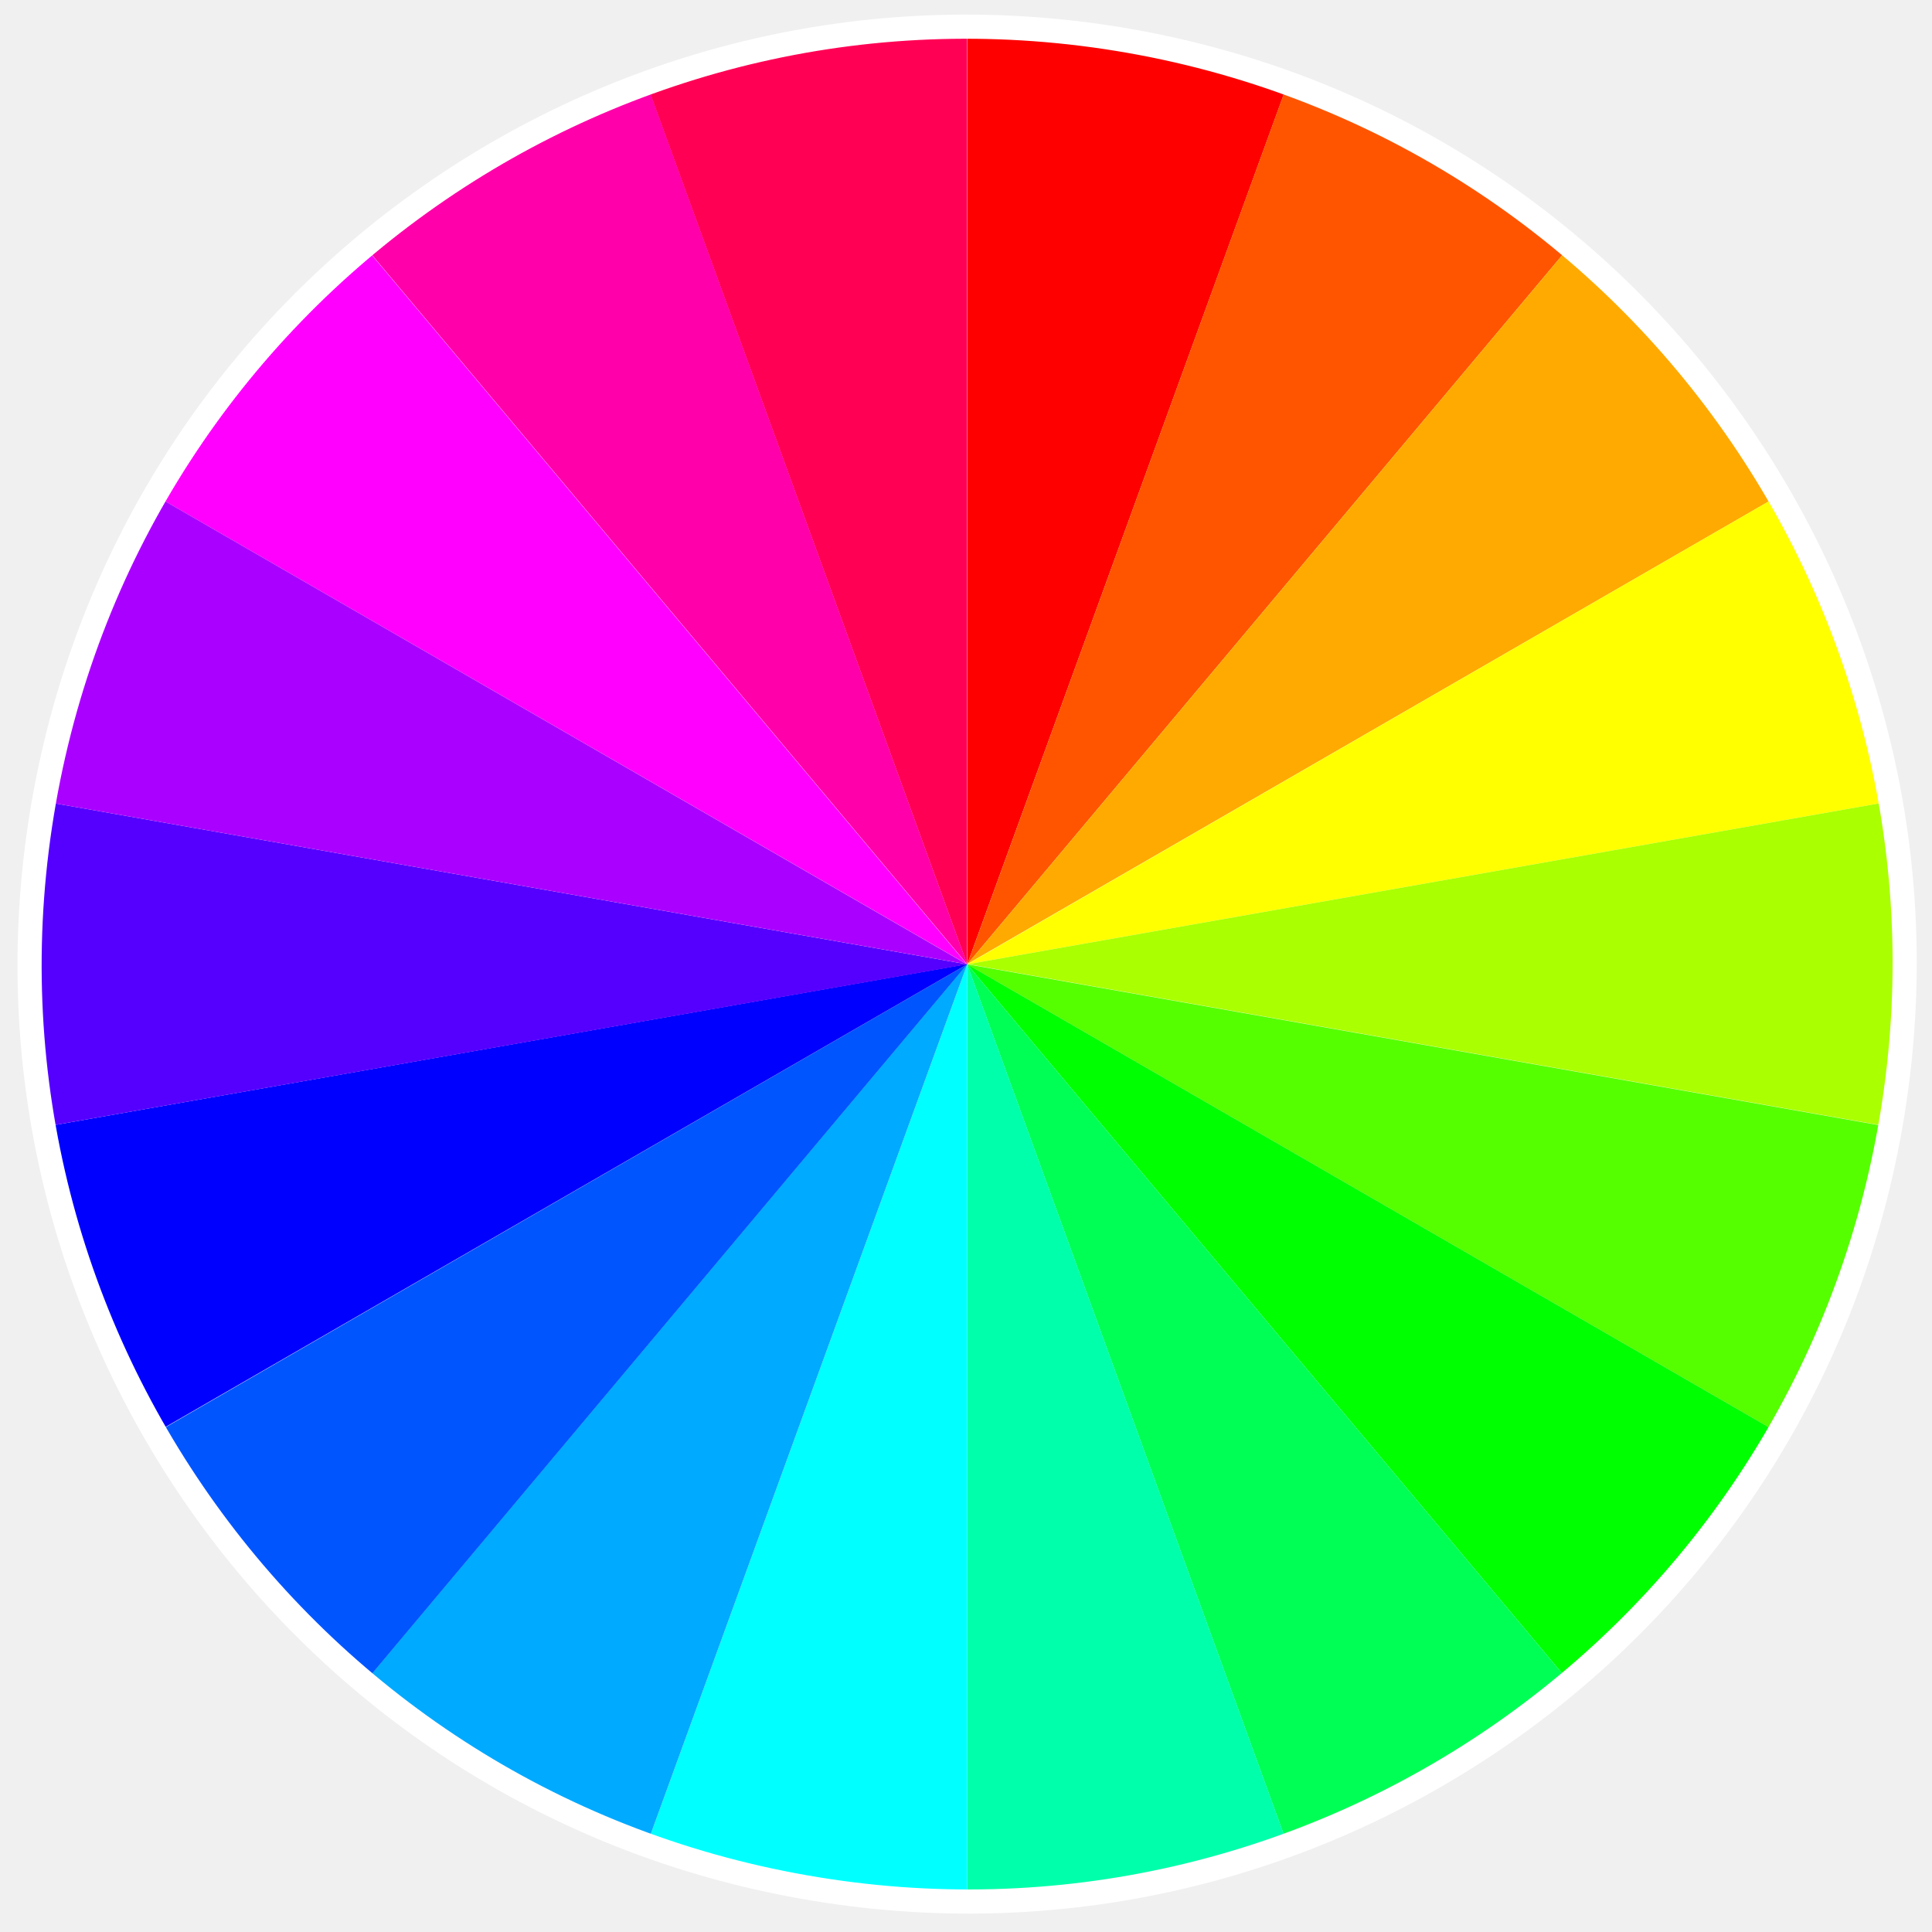
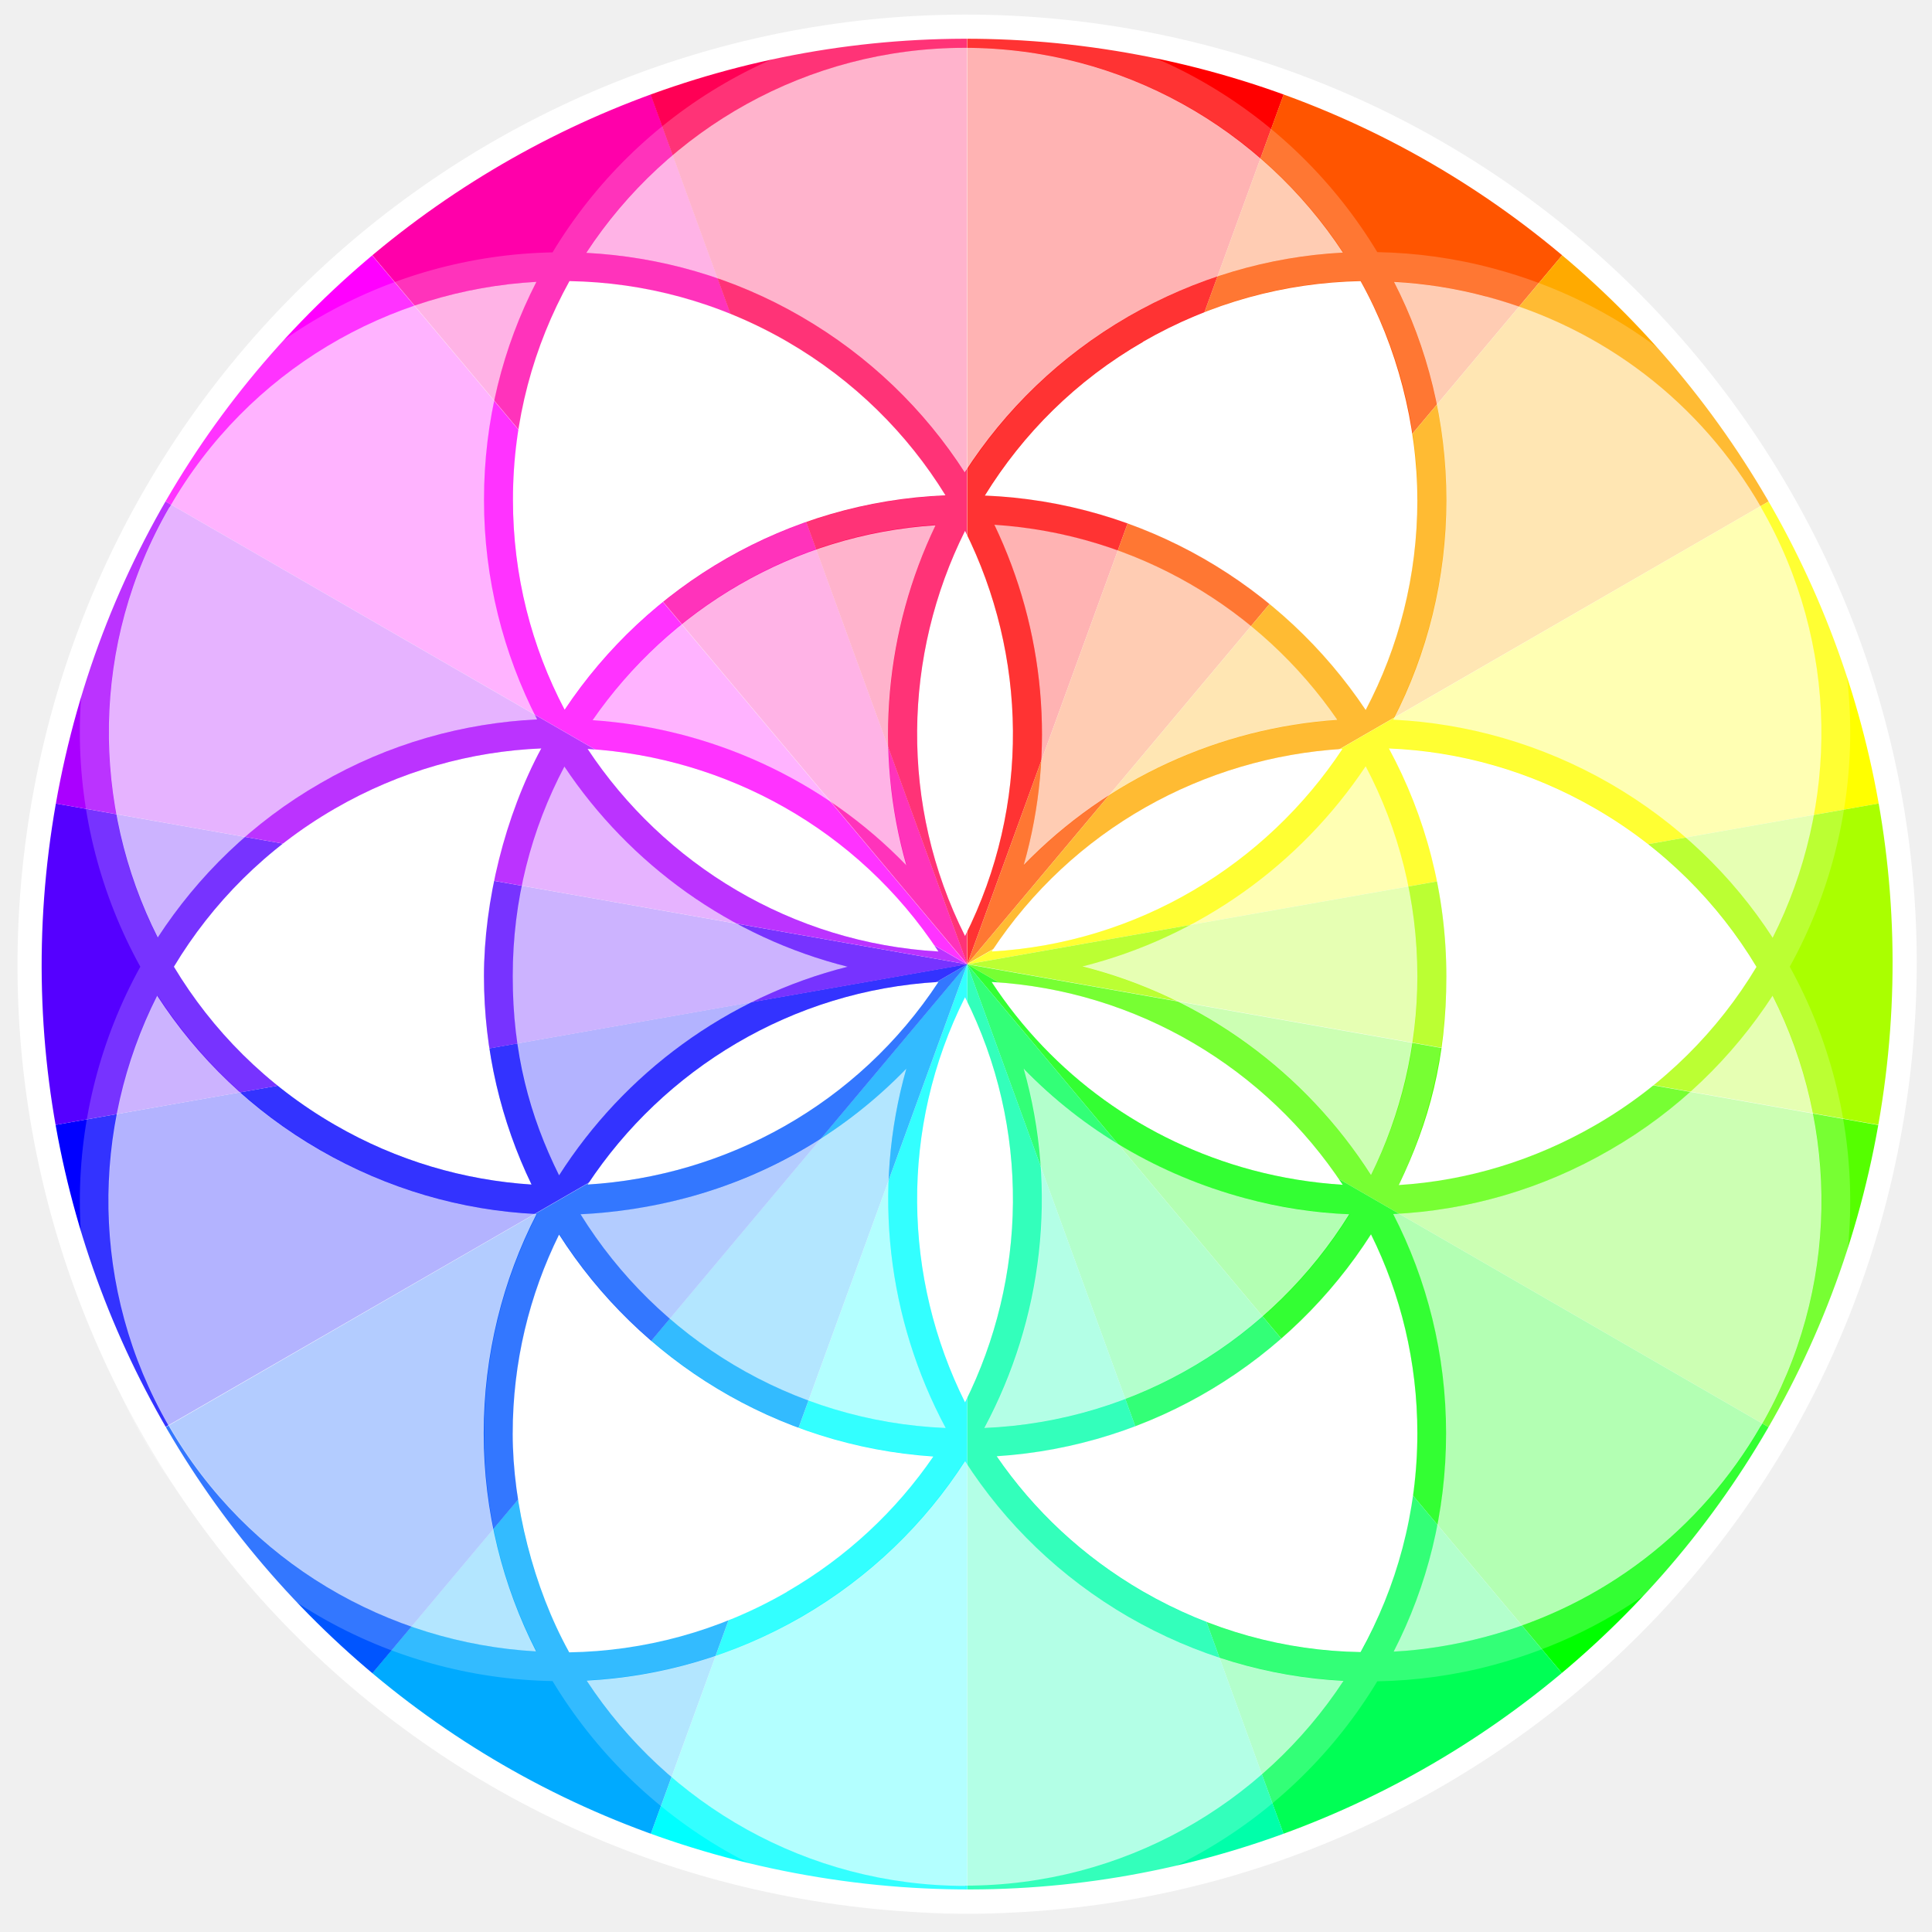
<svg xmlns="http://www.w3.org/2000/svg" version="1.1" viewBox="0 0 800 800">
  <defs>
    <style>
      .cls-1 {
        fill: #f50;
      }

      .cls-2 {
        fill: #f05;
      }

      .cls-3 {
        fill: #50f;
      }

      .cls-4 {
        fill: #fa0;
      }

      .cls-5 {
        fill: #0af;
      }

      .cls-6 {
        fill: #f0f;
      }

      .cls-7 {
        fill: lime;
      }

      .cls-8 {
+         opacity: .2;
+       }
+ 
+       .cls-8, .cls-9, .cls-10 {
+         fill: #fff;
+       }
+ 
+       .cls-9 {
+         opacity: .7;
+       }
+ 
+       .cls-11 {
        fill: blue;
      }

-       .cls-9 {
+       .cls-12 {
        fill: #05f;
      }

-       .cls-10 {
+       .cls-13 {
        fill: none;
        stroke: #fff;
        stroke-width: 10px;
      }

-       .cls-11 {
-         fill: #fff;
-       }
- 
-       .cls-12 {
+       .cls-14 {
        fill: #ff0;
      }

-       .cls-13 {
+       .cls-15 {
        fill: #f0a;
      }

-       .cls-14 {
+       .cls-16 {
        fill: #0f5;
      }

-       .cls-15 {
+       .cls-17 {
        fill: #a0f;
      }

-       .cls-16 {
+       .cls-18 {
        fill: red;
      }

-       .cls-17 {
+       .cls-19 {
        fill: aqua;
      }

-       .cls-18 {
+       .cls-20 {
        fill: #0fa;
      }

-       .cls-19 {
+       .cls-21 {
        fill: #af0;
      }

-       .cls-20 {
+       .cls-22 {
        fill: #5f0;
      }
    </style>
  </defs>
  <g>
    <g id="Layer_1">
-       <path class="cls-11" d="M467.9,17h0c211.1,37.2,352.1,238.5,314.8,449.6h0c-37.2,211.1-238.5,352.1-449.6,314.8h0C121.9,744.3-19,543,18.2,331.9h0C55.4,120.7,256.7-20.2,467.9,17Z" shape-rendering="auto" />
-       <g>
-         <path class="cls-6" d="M400.5,399.3L60.5,203c22.9-39.7,52.5-75,87.6-104.4l252.3,300.7Z" shape-rendering="optimizeQuality" />
-         <path class="cls-13" d="M400.5,399.3L148.2,98.6c35.1-29.4,75-52.5,118.1-68.2l134.2,368.8Z" shape-rendering="optimizeQuality" />
-         <path class="cls-2" d="M400.5,399.3L266.2,30.4c43-15.7,88.5-23.7,134.2-23.7v392.5Z" shape-rendering="optimizeQuality" />
-         <path class="cls-16" d="M400.5,399.3V6.8c45.8,0,91.2,8,134.2,23.7l-134.2,368.8Z" shape-rendering="optimizeQuality" />
-         <path class="cls-1" d="M400.5,399.3L534.7,30.4c43,15.7,83,38.7,118.1,68.2l-252.3,300.7Z" shape-rendering="optimizeQuality" />
-         <path class="cls-4" d="M400.5,399.3l252.3-300.7c35.1,29.4,64.7,64.8,87.6,104.4l-339.9,196.2Z" shape-rendering="optimizeQuality" />
-         <path class="cls-12" d="M400.5,399.3l339.9-196.3c22.9,39.7,38.7,83,46.6,128.1l-386.5,68.2Z" shape-rendering="optimizeQuality" />
-         <path class="cls-19" d="M400.5,399.3l386.5-68.2c7.9,45.1,7.9,91.2,0,136.3l-386.5-68.2Z" shape-rendering="optimizeQuality" />
-         <path class="cls-20" d="M400.5,399.3l386.5,68.2c-8,45.1-23.7,88.4-46.6,128.1l-339.9-196.3Z" shape-rendering="optimizeQuality" />
-         <path class="cls-7" d="M400.5,399.3l339.9,196.3c-22.9,39.7-52.5,75-87.6,104.4l-252.3-300.7Z" shape-rendering="optimizeQuality" />
-         <path class="cls-14" d="M400.5,399.3l252.3,300.7c-35.1,29.4-75,52.5-118.1,68.2l-134.2-368.8Z" shape-rendering="optimizeQuality" />
-         <path class="cls-18" d="M400.5,399.3l134.2,368.8c-43,15.7-88.5,23.7-134.2,23.7v-392.5Z" shape-rendering="optimizeQuality" />
-         <path class="cls-17" d="M400.5,399.3v392.5c-45.8,0-91.2-8-134.2-23.7l134.2-368.8Z" shape-rendering="optimizeQuality" />
-         <path class="cls-5" d="M400.5,399.3l-134.2,368.8c-43-15.7-83-38.7-118.1-68.2l252.3-300.7Z" shape-rendering="optimizeQuality" />
-         <path class="cls-9" d="M400.5,399.3l-252.3,300.7c-35.1-29.4-64.7-64.8-87.6-104.4l339.9-196.3Z" shape-rendering="optimizeQuality" />
-         <path class="cls-8" d="M400.5,399.3L60.5,595.5c-22.9-39.7-38.7-83-46.6-128.1l386.5-68.2Z" shape-rendering="optimizeQuality" />
-         <path class="cls-3" d="M400.5,399.3L13.9,467.4c-8-45.1-8-91.2,0-136.3l386.5,68.2Z" shape-rendering="optimizeQuality" />
-         <path class="cls-15" d="M400.5,399.3L13.9,331.1c8-45.1,23.7-88.4,46.6-128.1l339.9,196.3Z" shape-rendering="optimizeQuality" />
+       <g id="Layer_1-2" data-name="Layer_1">
+         <path class="cls-10" d="M467.9,17h0c211.1,37.2,352.1,238.5,314.8,449.6h0c-37.2,211.1-238.5,352.1-449.6,314.8h0C121.9,744.3-19,543,18.2,331.9h0C55.4,120.7,256.7-20.2,467.9,17Z" shape-rendering="auto" />
+         <g>
+           <path class="cls-6" d="M400.5,399.3L60.5,203c22.9-39.7,52.5-75,87.6-104.4l252.3,300.7h0Z" shape-rendering="optimizeQuality" />
+           <path class="cls-15" d="M400.5,399.3L148.2,98.6c35.1-29.4,75-52.5,118.1-68.2l134.2,368.8h0Z" shape-rendering="optimizeQuality" />
+           <path class="cls-2" d="M400.5,399.3L266.2,30.4c43-15.7,88.5-23.7,134.2-23.7v392.5h0Z" shape-rendering="optimizeQuality" />
+           <path class="cls-18" d="M400.5,399.3V6.8c45.8,0,91.2,8,134.2,23.7l-134.2,368.8Z" shape-rendering="optimizeQuality" />
+           <path class="cls-1" d="M400.5,399.3L534.7,30.4c43,15.7,83,38.7,118.1,68.2l-252.3,300.7h0Z" shape-rendering="optimizeQuality" />
+           <path class="cls-4" d="M400.5,399.3l252.3-300.7c35.1,29.4,64.7,64.8,87.6,104.4l-339.9,196.2h0Z" shape-rendering="optimizeQuality" />
+           <path class="cls-14" d="M400.5,399.3l339.9-196.3c22.9,39.7,38.7,83,46.6,128.1l-386.5,68.2Z" shape-rendering="optimizeQuality" />
+           <path class="cls-21" d="M400.5,399.3l386.5-68.2c7.9,45.1,7.9,91.2,0,136.3l-386.5-68.2h0Z" shape-rendering="optimizeQuality" />
+           <path class="cls-22" d="M400.5,399.3l386.5,68.2c-8,45.1-23.7,88.4-46.6,128.1l-339.9-196.3h0Z" shape-rendering="optimizeQuality" />
+           <path class="cls-7" d="M400.5,399.3l339.9,196.3c-22.9,39.7-52.5,75-87.6,104.4l-252.3-300.7h0Z" shape-rendering="optimizeQuality" />
+           <path class="cls-16" d="M400.5,399.3l252.3,300.7c-35.1,29.4-75,52.5-118.1,68.2l-134.2-368.8h0Z" shape-rendering="optimizeQuality" />
+           <path class="cls-20" d="M400.5,399.3l134.2,368.8c-43,15.7-88.5,23.7-134.2,23.7v-392.5Z" shape-rendering="optimizeQuality" />
+           <path class="cls-19" d="M400.5,399.3v392.5c-45.8,0-91.2-8-134.2-23.7l134.2-368.8Z" shape-rendering="optimizeQuality" />
+           <path class="cls-5" d="M400.5,399.3l-134.2,368.8c-43-15.7-83-38.7-118.1-68.2l252.3-300.7h0Z" shape-rendering="optimizeQuality" />
+           <path class="cls-12" d="M400.5,399.3l-252.3,300.7c-35.1-29.4-64.7-64.8-87.6-104.4l339.9-196.3Z" shape-rendering="optimizeQuality" />
+           <path class="cls-11" d="M400.5,399.3L60.5,595.5c-22.9-39.7-38.7-83-46.6-128.1l386.5-68.2h.1Z" shape-rendering="optimizeQuality" />
+           <path class="cls-3" d="M400.5,399.3L13.9,467.4c-8-45.1-8-91.2,0-136.3l386.5,68.2h.1Z" shape-rendering="optimizeQuality" />
+           <path class="cls-17" d="M400.5,399.3L13.9,331.1c8-45.1,23.7-88.4,46.6-128.1l339.9,196.3h.1Z" shape-rendering="optimizeQuality" />
+         </g>
+         <path class="cls-13" d="M467.9,17h0c211.1,37.2,352.1,238.5,314.8,449.6h0c-37.2,211.1-238.5,352.1-449.6,314.8h0C121.9,744.3-19,543,18.2,331.9h0C55.4,120.7,256.7-20.2,467.9,17Z" shape-rendering="auto" />
      </g>
-       <path class="cls-10" d="M467.9,17h0c211.1,37.2,352.1,238.5,314.8,449.6h0c-37.2,211.1-238.5,352.1-449.6,314.8h0C121.9,744.3-19,543,18.2,331.9h0C55.4,120.7,256.7-20.2,467.9,17Z" shape-rendering="auto" />
+     </g>
+     <g id="white_seed_windows">
+       <path class="cls-10" d="M224.2,309.9c-29.2,1.2-58.5,9.3-85.5,24.9-28.4,16.4-50.9,39.2-66.7,65.5,15.8,26.3,38.3,49.1,66.7,65.5,25.7,14.9,53.6,22.9,81.4,24.7-12.6-26.1-19.7-55.4-19.7-86.3s8.6-66.3,23.8-94.4Z" />
+       <path class="cls-10" d="M325.9,659.1c24.9-14.4,45.3-33.7,60.6-56-65.1-4.3-121.8-39.9-155-91.9-12.3,24.9-19.2,52.9-19.2,82.4s8.5,63.7,23.4,90.6c30.7-.5,61.7-8.6,90.1-25Z" />
+       <path class="cls-10" d="M586.9,593.5c0-29.6-6.9-57.6-19.2-82.4-33.2,52-89.9,87.7-155,91.9,15.3,22.3,35.7,41.6,60.6,56,27.9,16.1,58.7,24.6,90.1,25.1,14.9-26.9,23.5-57.8,23.5-90.7Z" />
+       <path class="cls-10" d="M727.3,400.3c-15.8-26.3-38.3-49.1-66.7-65.5-27-15.6-56.3-23.7-85.5-24.9,15.2,28.1,23.8,60.2,23.8,94.4s-7.1,60.2-19.7,86.4c28.4-1.8,56.1-10.2,81.4-24.8,28.4-16.4,50.9-39.2,66.7-65.5Z" />
+       <path class="cls-10" d="M212.4,207c0,31.3,7.7,60.9,21.4,86.9,34.3-51.5,92-86.1,157.7-88.8-15.7-25.5-37.8-47.6-65.6-63.7-28.4-16.4-59.4-24.5-90.1-25-14.9,26.9-23.4,57.7-23.4,90.5Z" />
+       <path class="cls-10" d="M473.4,141.5c-27.8,16-49.8,38.1-65.6,63.7,65.7,2.7,123.3,37.3,157.7,88.8,13.7-26,21.4-55.5,21.4-86.9s-8.5-63.8-23.5-90.7c-31.3.6-62.2,9-90.1,25.1Z" />
+       <path class="cls-9" d="M222,683.8c-13.8-27.1-21.7-57.8-21.7-90.3s7.9-63.6,21.9-90.8c-31.2-1.5-61.8-10.4-89.7-26.5-28.1-16.2-50.8-38.3-67.4-63.9-27.5,54.5-27.9,121.5,4.8,178.2,32.8,56.7,90.9,89.8,151.9,93.3Z" />
+       <path class="cls-9" d="M399.6,780.8c65.5,0,123.2-33.8,156.7-84.8-31-1.6-61.3-10.5-89-26.5-28.3-16.4-51.1-38.7-67.7-64.5-16.6,25.8-39.4,48.1-67.7,64.5-28.1,16.2-58.6,24.8-89,26.4,33.5,51.1,91.2,85,156.8,85Z" />
+       <path class="cls-9" d="M729.2,590.5c32.8-56.7,32.3-123.7,4.8-178.2-16.6,25.5-39.2,47.7-67.4,63.9-27.8,16.1-58.5,25-89.7,26.5,14,27.2,21.9,58.1,21.9,90.8s-7.8,63.3-21.7,90.4c12.8-.7,25.6-2.8,38.3-6.2,48.3-12.9,88.7-43.9,113.7-87.2Z" />
+       <path class="cls-9" d="M70.1,210c-32.8,56.7-32.3,123.7-4.8,178.2,16.6-25.5,39.2-47.7,67.4-63.9,28.3-16.4,59.1-24.9,89.7-26.4-14-27.3-22-58.2-22-90.9s7.8-63.2,21.7-90.3c-61,3.4-119.2,36.5-151.9,93.3Z" />
+       <path class="cls-9" d="M729.2,210c-25-43.3-65.4-74.3-113.7-87.2-12.7-3.4-25.5-5.4-38.3-6.1,13.9,27.1,21.7,57.9,21.7,90.4s-7.9,63.6-22,90.9c30.6,1.5,61.4,10.1,89.7,26.4,28.1,16.2,50.8,38.3,67.4,63.9,27.5-54.5,27.9-121.5-4.8-178.2Z" />
+       <path class="cls-9" d="M399.6,19.8c-65.5,0-123.3,33.8-156.8,84.9,30.4,1.6,60.9,10.1,89,26.4,28.3,16.4,51.1,38.7,67.7,64.5,16.6-25.8,39.4-48.1,67.7-64.5,27.6-15.9,58-24.9,88.9-26.5-33.5-51-91.2-84.8-156.7-84.8Z" />
+       <path class="cls-10" d="M388.6,394c-33.4-50.8-88.1-80.4-145.3-83.9,31.6,47.8,84.6,80.4,145.3,83.9Z" />
+       <path class="cls-10" d="M518.5,484.5c12.4,3.3,24.9,5.3,37.5,6.1-31.6-47.9-84.7-80.5-145.4-84,25.2,38.4,63.2,65.9,107.9,77.9Z" />
+       <path class="cls-10" d="M399.6,412.9c-27.3,54.3-25.6,116.5,0,167.8,25.6-51.3,27.3-113.5,0-167.8Z" />
+       <path class="cls-10" d="M243.3,490.5c57.3-3.5,111.9-33.1,145.3-83.9-60.7,3.5-113.7,36.1-145.3,83.9Z" />
+       <path class="cls-10" d="M399.6,387.6c27.3-54.3,25.6-116.5,0-167.8-25.6,51.3-27.3,113.5,0,167.8Z" />
+       <path class="cls-10" d="M555.9,310.1c-57.3,3.5-111.9,33.1-145.3,83.9,60.7-3.5,113.7-36.1,145.3-83.9Z" />
+       <path class="cls-9" d="M245.4,298.2c48.5,3.3,95.2,24.2,129.9,60.1-13.5-47.4-8.6-97.6,12.1-140.8-58.9,3.8-110.4,34.9-142.1,80.8Z" />
+       <path class="cls-9" d="M391.6,591.3c-24.1-45-30.6-98.4-16.3-148.8-24.8,25.6-56.1,44.2-91.5,53.6-14.3,3.8-28.9,6-43.4,6.7,31.7,51.1,87.3,85.8,151.1,88.5Z" />
+       <path class="cls-9" d="M558.8,502.8c-14.5-.6-29-2.8-43.4-6.7-35.3-9.5-66.7-28-91.5-53.6,14.3,50.4,7.8,103.8-16.3,148.8,63.8-2.7,119.4-37.4,151.1-88.5Z" />
+       <path class="cls-9" d="M351,400.3c-48.6-12.2-90.2-42.3-117.3-82.9-13.7,26-21.4,55.5-21.4,86.9s6.9,57.6,19.2,82.4c27-42.3,69.5-73.8,119.5-86.4Z" />
+       <path class="cls-9" d="M411.8,217.4c20.7,43.3,25.6,93.4,12.1,140.8,34.8-35.9,81.4-56.8,129.9-60.1-31.6-45.9-83.2-77-142.1-80.8Z" />
+       <path class="cls-9" d="M586.9,404.2c0-31.3-7.7-60.9-21.4-86.9-27.1,40.6-68.7,70.7-117.3,82.9,50,12.6,92.5,44.1,119.5,86.4,12.3-24.9,19.2-52.9,19.2-82.4Z" />
+     </g>
+     <g id="white_seed_lines">
+       <path class="cls-8" d="M739.5,204c-26.6-46.1-69.6-79.1-121-92.8-16-4.3-32.1-6.5-48.2-6.8C535.4,46.5,472,7.8,399.6,7.8s-135.9,38.8-170.8,96.7c-67.6,1.3-132.9,36.9-169.1,99.5-36.2,62.7-34.3,137.1-1.6,196.3-32.7,59.2-34.6,133.6,1.6,196.3,36.2,62.7,101.5,98.3,169.1,99.5,34.9,57.9,98.4,96.7,170.8,96.7s135.8-38.8,170.7-96.6c16.1-.3,32.3-2.5,48.2-6.8,51.4-13.8,94.4-46.7,121-92.8,36.2-62.7,34.3-137.1,1.6-196.3,32.7-59.2,34.6-133.6-1.6-196.3ZM615.4,122.8c48.3,12.9,88.7,43.9,113.7,87.2,32.8,56.7,32.3,123.7,4.8,178.2-16.6-25.5-39.2-47.7-67.4-63.9-28.3-16.4-59.1-24.9-89.7-26.4,14-27.3,22-58.2,22-90.9s-7.8-63.2-21.7-90.4c12.8.7,25.6,2.8,38.3,6.1ZM563.4,684.2c-31.3-.6-62.2-9-90.1-25.1-24.9-14.4-45.3-33.7-60.6-56,65.1-4.3,121.8-39.9,155-91.9,12.3,24.9,19.2,52.9,19.2,82.4s-8.5,63.8-23.5,90.7ZM212.4,593.5c0-29.6,6.9-57.6,19.2-82.4,33.2,52,89.9,87.7,155,91.9-15.3,22.3-35.7,41.6-60.6,56-28.4,16.4-59.4,24.5-90.1,25-14.9-26.9-23.4-57.7-23.4-90.6ZM235.8,116.5c30.7.5,61.7,8.6,90.1,25,27.8,16,49.8,38.1,65.6,63.7-65.7,2.7-123.3,37.3-157.7,88.8-13.7-26-21.4-55.5-21.4-86.9s8.5-63.7,23.4-90.5ZM586.9,207c0,31.3-7.7,60.9-21.4,86.9-34.3-51.5-92-86.1-157.7-88.8,15.7-25.5,37.8-47.6,65.6-63.7,27.9-16.1,58.7-24.6,90.1-25.1,14.9,26.9,23.5,57.8,23.5,90.7ZM399.6,387.6c-27.3-54.3-25.6-116.5,0-167.8,25.6,51.3,27.3,113.5,0,167.8ZM399.6,412.9c27.3,54.3,25.6,116.5,0,167.8-25.6-51.3-27.3-113.5,0-167.8ZM423.9,358.2c13.5-47.4,8.6-97.6-12.1-140.8,58.9,3.8,110.4,34.9,142.1,80.8-48.5,3.3-95.2,24.2-129.9,60.1ZM555.9,310.1c-31.6,47.8-84.7,80.4-145.3,83.9,33.4-50.8,88.1-80.4,145.3-83.9ZM375.3,358.2c-34.8-35.9-81.4-56.8-129.9-60.1,31.6-45.9,83.2-77,142.1-80.8-20.7,43.3-25.6,93.4-12.1,140.8ZM388.6,394c-60.7-3.5-113.7-36.1-145.3-83.9,57.3,3.5,111.9,33.1,145.3,83.9ZM351,400.3c-50,12.6-92.5,44.1-119.5,86.4-12.3-24.9-19.2-52.9-19.2-82.4s7.7-60.9,21.4-86.9c27.1,40.6,68.7,70.7,117.3,82.9ZM388.6,406.6c-33.4,50.8-88.1,80.4-145.3,83.9,31.6-47.8,84.6-80.4,145.3-83.9ZM283.8,496.1c35.3-9.5,66.7-28,91.5-53.6-14.3,50.4-7.8,103.8,16.3,148.8-63.8-2.7-119.4-37.5-151.1-88.5,14.5-.6,29-2.8,43.4-6.7ZM424,442.5c24.8,25.6,56.1,44.2,91.5,53.6,14.3,3.8,28.9,6,43.4,6.7-31.7,51.1-87.3,85.8-151.1,88.5,24.1-45,30.6-98.4,16.3-148.8ZM410.6,406.6c60.7,3.5,113.8,36.1,145.4,84-12.5-.8-25.1-2.8-37.5-6.1-44.8-12-82.7-39.5-107.9-77.9ZM448.2,400.3c48.6-12.2,90.2-42.3,117.3-82.9,13.7,26,21.4,55.5,21.4,86.9s-6.9,57.6-19.2,82.4c-27-42.3-69.5-73.8-119.5-86.4ZM200.4,404.2c0,30.9,7.1,60.2,19.7,86.3-27.8-1.8-55.7-9.8-81.4-24.7-28.4-16.4-50.9-39.2-66.7-65.5,15.8-26.3,38.3-49.1,66.7-65.5,27-15.6,56.3-23.7,85.5-24.9-15.2,28.1-23.8,60.2-23.8,94.4ZM598.9,404.2c0-34.1-8.6-66.3-23.8-94.4,29.2,1.2,58.5,9.3,85.5,24.9,28.4,16.4,50.9,39.2,66.7,65.5-15.8,26.3-38.3,49.1-66.7,65.5-25.3,14.6-53.1,23-81.4,24.8,12.6-26.1,19.7-55.5,19.7-86.4ZM399.6,19.8c65.5,0,123.2,33.8,156.7,84.8-31,1.6-61.3,10.6-88.9,26.5-28.3,16.4-51.1,38.7-67.7,64.5-16.6-25.8-39.4-48.1-67.7-64.5-28.1-16.2-58.6-24.8-89-26.4,33.5-51.1,91.2-84.9,156.8-84.9ZM70.1,210c32.8-56.7,90.9-89.8,151.9-93.3-13.8,27.1-21.7,57.8-21.7,90.3s7.9,63.6,22,90.9c-30.6,1.5-61.4,10.1-89.7,26.4-28.1,16.2-50.8,38.3-67.4,63.9-27.5-54.5-27.9-121.5,4.8-178.2ZM70.1,590.5c-32.8-56.7-32.3-123.7-4.8-178.2,16.6,25.5,39.2,47.7,67.4,63.9,27.8,16.1,58.4,25,89.7,26.5-14,27.2-21.9,58.1-21.9,90.8s7.8,63.2,21.7,90.3c-61-3.4-119.2-36.5-151.9-93.3ZM399.6,780.8c-65.5,0-123.3-33.8-156.8-85,30.4-1.6,60.9-10.1,89-26.4,28.3-16.4,51.1-38.7,67.7-64.5,16.6,25.8,39.4,48.1,67.7,64.5,27.6,16,58,24.9,89,26.5-33.5,51-91.2,84.8-156.7,84.8ZM729.2,590.5c-25,43.3-65.4,74.3-113.7,87.2-12.7,3.4-25.5,5.4-38.3,6.2,13.9-27.1,21.7-57.9,21.7-90.4s-7.9-63.6-21.9-90.8c31.2-1.5,61.8-10.4,89.7-26.5,28.1-16.2,50.8-38.3,67.4-63.9,27.5,54.5,27.9,121.5-4.8,178.2Z" />
    </g>
  </g>
</svg>
